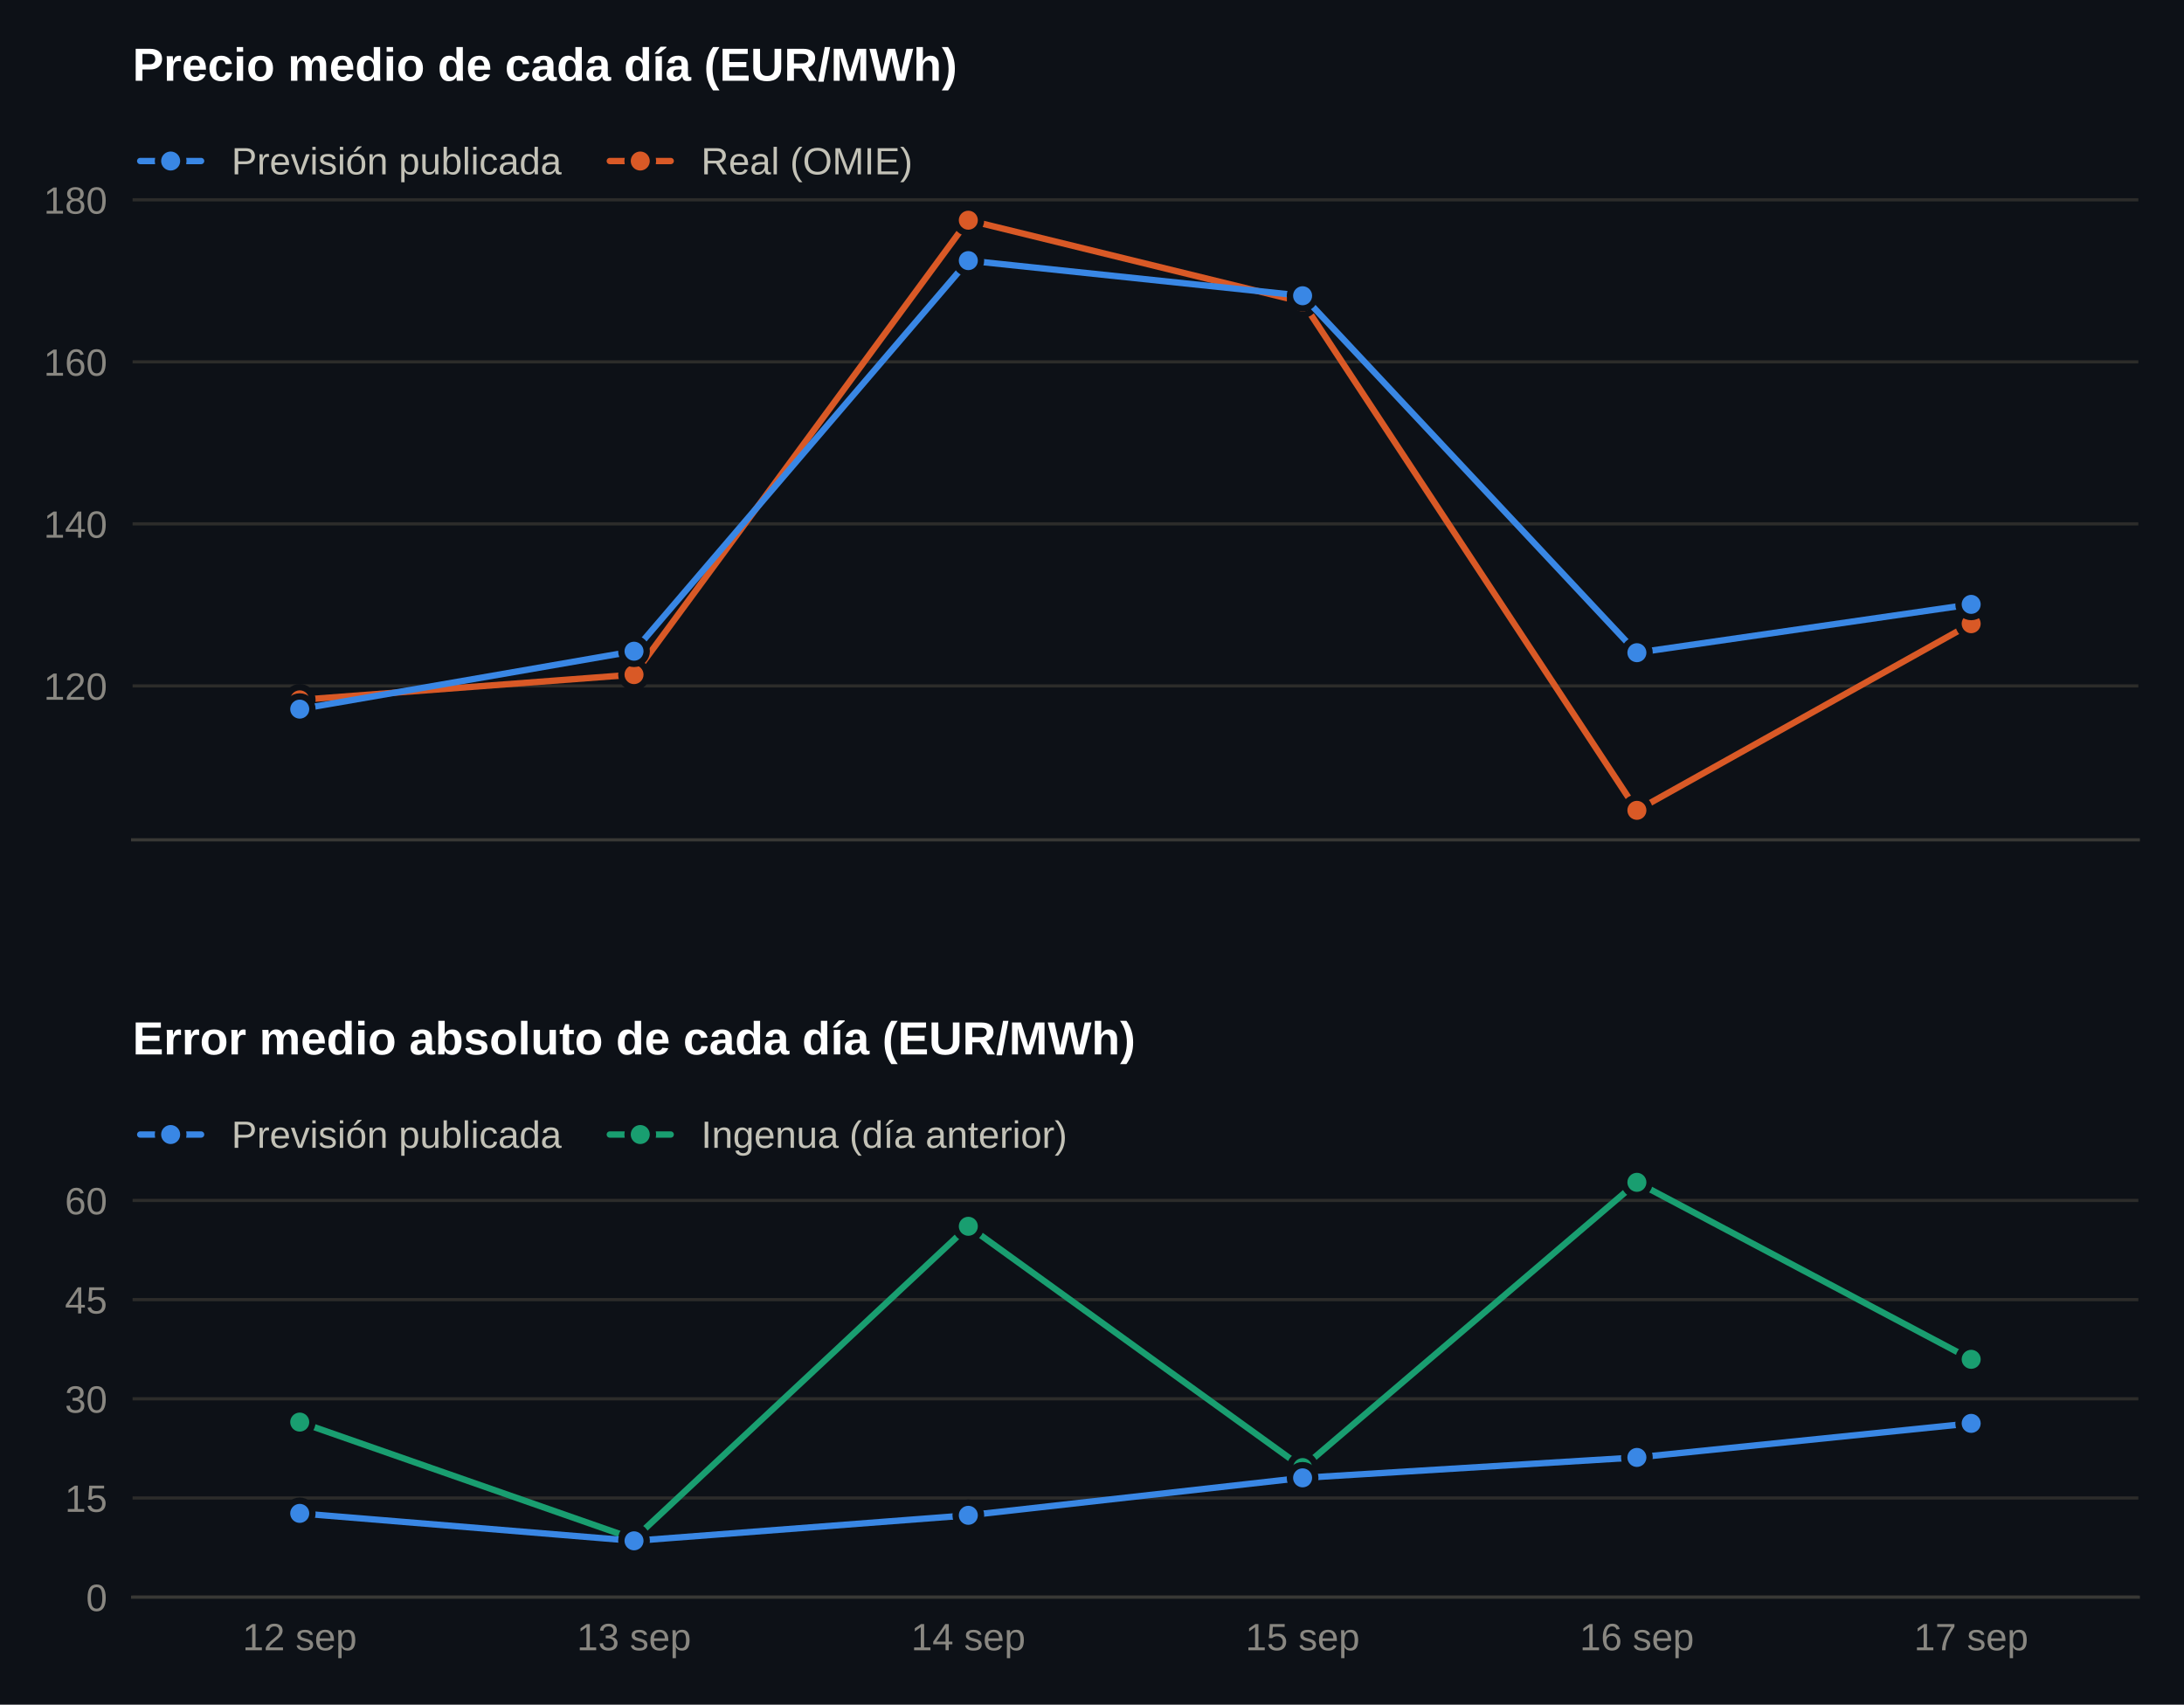
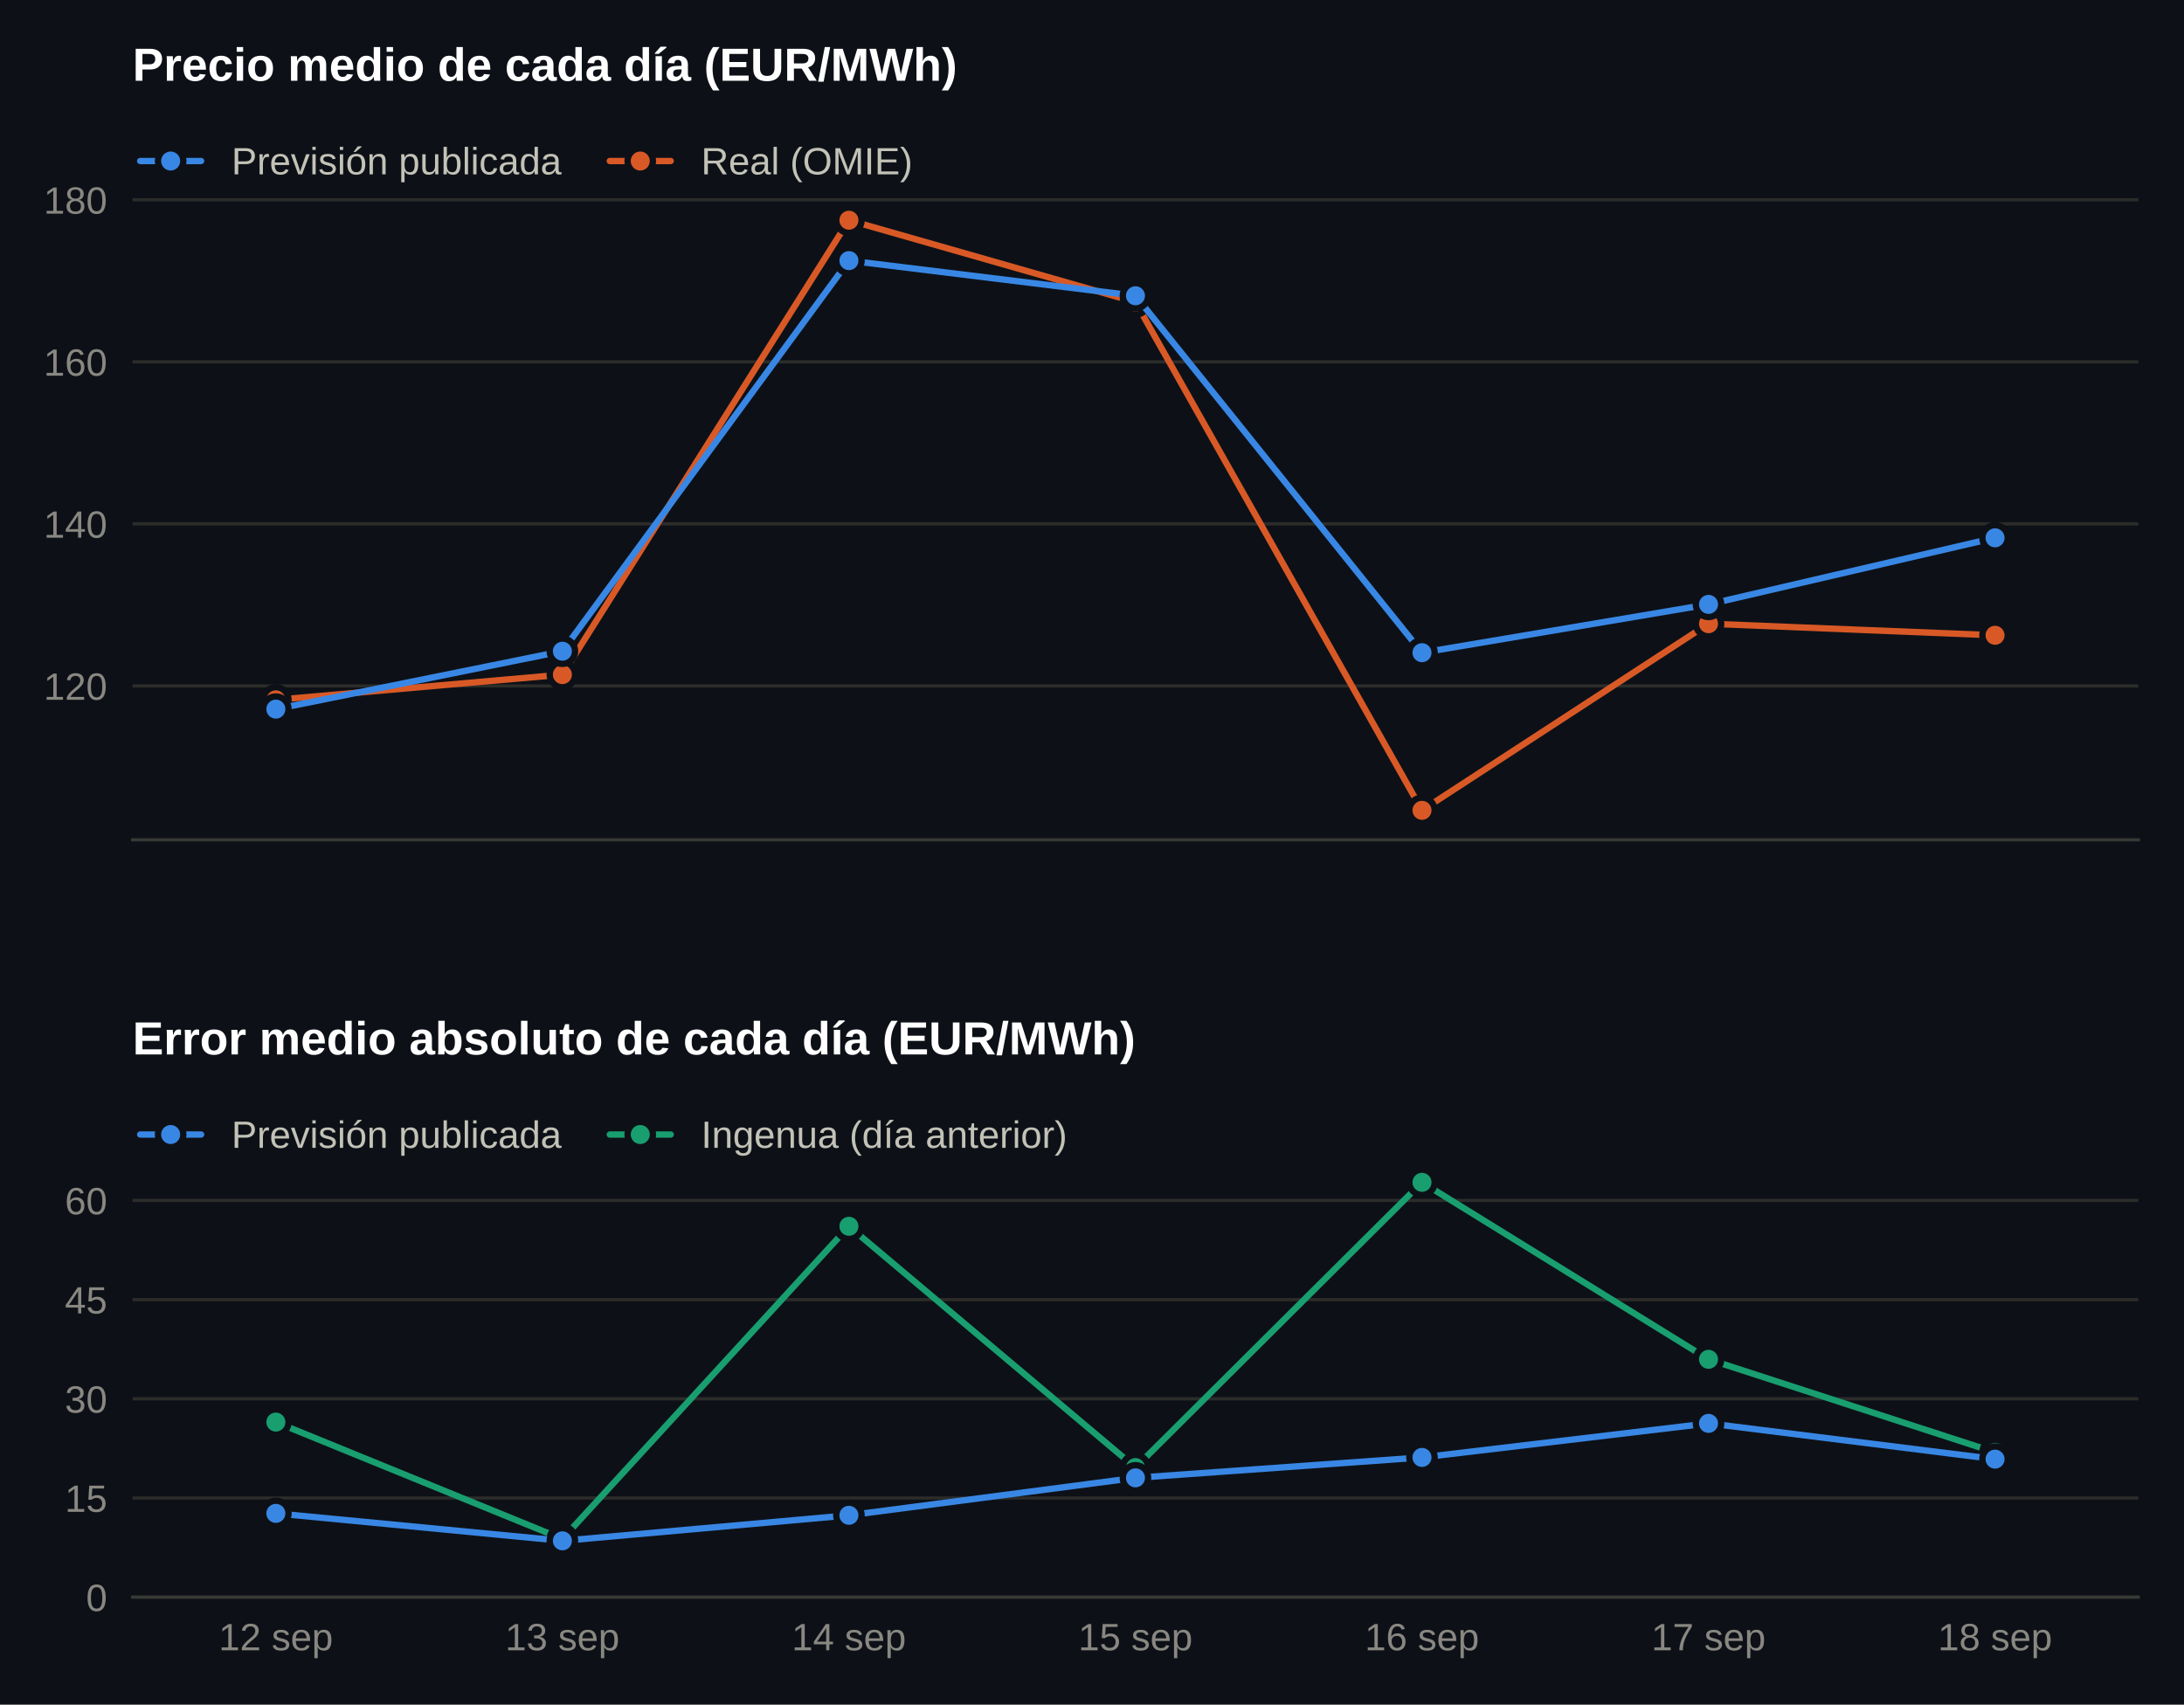
<svg xmlns="http://www.w3.org/2000/svg" xmlns:xlink="http://www.w3.org/1999/xlink" width="516.455pt" height="403.166pt" viewBox="0 0 516.455 403.166" version="1.1">
  <defs>
    <style type="text/css">*{stroke-linejoin: round; stroke-linecap: butt}</style>
  </defs>
  <g id="figure_1">
    <g id="patch_1">
      <path d="M 0 403.166  L 516.455 403.166  L 516.455 0  L 0 0  z " style="fill: #0d1117" />
    </g>
    <g id="axes_1">
      <g id="patch_2">
        <path d="M 31.355 198.629  L 505.655 198.629  L 505.655 45.103  L 31.355 45.103  z " style="fill: #0d1117" />
      </g>
      <g id="matplotlib.axis_1">
        <g id="xtick_1">
          <g id="line2d_1" />
        </g>
        <g id="xtick_2">
          <g id="line2d_2" />
        </g>
        <g id="xtick_3">
          <g id="line2d_3" />
        </g>
        <g id="xtick_4">
          <g id="line2d_4" />
        </g>
        <g id="xtick_5">
          <g id="line2d_5" />
        </g>
        <g id="xtick_6">
          <g id="line2d_6" />
        </g>
+         <g id="xtick_7">
+           <g id="line2d_7" />
+         </g>
      </g>
      <g id="matplotlib.axis_2">
        <g id="ytick_1">
-           <g id="line2d_7">
+           <g id="line2d_8">
            <path d="M 31.355 162.22  L 505.655 162.22  " clip-path="url(#pcca6787718)" style="fill: none; stroke: #2c2c2a; stroke-width: 0.75; stroke-linecap: square" />
          </g>
-           <g id="line2d_8" />
+           <g id="line2d_9" />
          <g id="text_1">
            <text style="font-size: 9px; font-family: 'Segoe UI', 'Helvetica Neue', 'Arial', 'DejaVu Sans', sans-serif; text-anchor: end; fill: #898781" x="25.355" y="165.496" transform="rotate(-0 25.35469 165.4962)">120</text>
          </g>
        </g>
        <g id="ytick_2">
-           <g id="line2d_9">
+           <g id="line2d_10">
            <path d="M 31.355 123.899  L 505.655 123.899  " clip-path="url(#pcca6787718)" style="fill: none; stroke: #2c2c2a; stroke-width: 0.75; stroke-linecap: square" />
          </g>
-           <g id="line2d_10" />
+           <g id="line2d_11" />
          <g id="text_2">
            <text style="font-size: 9px; font-family: 'Segoe UI', 'Helvetica Neue', 'Arial', 'DejaVu Sans', sans-serif; text-anchor: end; fill: #898781" x="25.355" y="127.176" transform="rotate(-0 25.35469 127.1756)">140</text>
          </g>
        </g>
        <g id="ytick_3">
-           <g id="line2d_11">
+           <g id="line2d_12">
            <path d="M 31.355 85.579  L 505.655 85.579  " clip-path="url(#pcca6787718)" style="fill: none; stroke: #2c2c2a; stroke-width: 0.75; stroke-linecap: square" />
          </g>
-           <g id="line2d_12" />
+           <g id="line2d_13" />
          <g id="text_3">
            <text style="font-size: 9px; font-family: 'Segoe UI', 'Helvetica Neue', 'Arial', 'DejaVu Sans', sans-serif; text-anchor: end; fill: #898781" x="25.355" y="88.855" transform="rotate(-0 25.35469 88.85491)">160</text>
          </g>
        </g>
        <g id="ytick_4">
-           <g id="line2d_13">
+           <g id="line2d_14">
            <path d="M 31.355 47.258  L 505.655 47.258  " clip-path="url(#pcca6787718)" style="fill: none; stroke: #2c2c2a; stroke-width: 0.75; stroke-linecap: square" />
          </g>
-           <g id="line2d_14" />
+           <g id="line2d_15" />
          <g id="text_4">
            <text style="font-size: 9px; font-family: 'Segoe UI', 'Helvetica Neue', 'Arial', 'DejaVu Sans', sans-serif; text-anchor: end; fill: #898781" x="25.355" y="50.534" transform="rotate(-0 25.35469 50.53425)">180</text>
          </g>
        </g>
      </g>
-       <g id="line2d_15">
-         <path d="M 70.88 165.52  L 149.93 159.552  L 228.98 52.082  L 308.03 71.443  L 387.08 191.651  L 466.13 147.512  " clip-path="url(#pcca6787718)" style="fill: none; stroke: #d95926; stroke-width: 1.5; stroke-linecap: round" />
+       <g id="line2d_16">
+         <path d="M 65.233 165.52  L 132.99 159.552  L 200.748 52.082  L 268.505 71.443  L 336.262 191.651  L 404.019 147.512  L 471.776 150.251  " clip-path="url(#pcca6787718)" style="fill: none; stroke: #d95926; stroke-width: 1.5; stroke-linecap: round" />
        <defs>
          <path id="m7afbdd8af4" d="M 0 3  C 0.796 3 1.559 2.684 2.121 2.121  C 2.684 1.559 3 0.796 3 0  C 3 -0.796 2.684 -1.559 2.121 -2.121  C 1.559 -2.684 0.796 -3 0 -3  C -0.796 -3 -1.559 -2.684 -2.121 -2.121  C -2.684 -1.559 -3 -0.796 -3 0  C -3 0.796 -2.684 1.559 -2.121 2.121  C -1.559 2.684 -0.796 3 0 3  z " style="stroke: #0d1117; stroke-width: 1.5" />
        </defs>
        <g clip-path="url(#pcca6787718)">
-           <use xlink:href="#m7afbdd8af4" x="70.88" y="165.52" style="fill: #d95926; stroke: #0d1117; stroke-width: 1.5" />
-           <use xlink:href="#m7afbdd8af4" x="149.93" y="159.552" style="fill: #d95926; stroke: #0d1117; stroke-width: 1.5" />
-           <use xlink:href="#m7afbdd8af4" x="228.98" y="52.082" style="fill: #d95926; stroke: #0d1117; stroke-width: 1.5" />
-           <use xlink:href="#m7afbdd8af4" x="308.03" y="71.443" style="fill: #d95926; stroke: #0d1117; stroke-width: 1.5" />
-           <use xlink:href="#m7afbdd8af4" x="387.08" y="191.651" style="fill: #d95926; stroke: #0d1117; stroke-width: 1.5" />
-           <use xlink:href="#m7afbdd8af4" x="466.13" y="147.512" style="fill: #d95926; stroke: #0d1117; stroke-width: 1.5" />
+           <use xlink:href="#m7afbdd8af4" x="65.233" y="165.52" style="fill: #d95926; stroke: #0d1117; stroke-width: 1.5" />
+           <use xlink:href="#m7afbdd8af4" x="132.99" y="159.552" style="fill: #d95926; stroke: #0d1117; stroke-width: 1.5" />
+           <use xlink:href="#m7afbdd8af4" x="200.748" y="52.082" style="fill: #d95926; stroke: #0d1117; stroke-width: 1.5" />
+           <use xlink:href="#m7afbdd8af4" x="268.505" y="71.443" style="fill: #d95926; stroke: #0d1117; stroke-width: 1.5" />
+           <use xlink:href="#m7afbdd8af4" x="336.262" y="191.651" style="fill: #d95926; stroke: #0d1117; stroke-width: 1.5" />
+           <use xlink:href="#m7afbdd8af4" x="404.019" y="147.512" style="fill: #d95926; stroke: #0d1117; stroke-width: 1.5" />
+           <use xlink:href="#m7afbdd8af4" x="471.776" y="150.251" style="fill: #d95926; stroke: #0d1117; stroke-width: 1.5" />
        </g>
      </g>
      <g id="patch_3">
        <path d="M 31.355 198.629  L 505.655 198.629  " style="fill: none; stroke: #383835; stroke-width: 0.75; stroke-linejoin: miter; stroke-linecap: square" />
      </g>
-       <g id="line2d_16">
-         <path d="M 70.88 167.715  L 149.93 154.018  L 228.98 61.638  L 308.03 69.946  L 387.08 154.368  L 466.13 142.94  " clip-path="url(#pcca6787718)" style="fill: none; stroke: #3987e5; stroke-width: 1.5; stroke-linecap: round" />
+       <g id="line2d_17">
+         <path d="M 65.233 167.715  L 132.99 154.018  L 200.748 61.638  L 268.505 69.946  L 336.262 154.368  L 404.019 142.94  L 471.776 127.2  " clip-path="url(#pcca6787718)" style="fill: none; stroke: #3987e5; stroke-width: 1.5; stroke-linecap: round" />
        <defs>
          <path id="m2481d50546" d="M 0 3  C 0.796 3 1.559 2.684 2.121 2.121  C 2.684 1.559 3 0.796 3 0  C 3 -0.796 2.684 -1.559 2.121 -2.121  C 1.559 -2.684 0.796 -3 0 -3  C -0.796 -3 -1.559 -2.684 -2.121 -2.121  C -2.684 -1.559 -3 -0.796 -3 0  C -3 0.796 -2.684 1.559 -2.121 2.121  C -1.559 2.684 -0.796 3 0 3  z " style="stroke: #0d1117; stroke-width: 1.5" />
        </defs>
        <g clip-path="url(#pcca6787718)">
-           <use xlink:href="#m2481d50546" x="70.88" y="167.715" style="fill: #3987e5; stroke: #0d1117; stroke-width: 1.5" />
-           <use xlink:href="#m2481d50546" x="149.93" y="154.018" style="fill: #3987e5; stroke: #0d1117; stroke-width: 1.5" />
-           <use xlink:href="#m2481d50546" x="228.98" y="61.638" style="fill: #3987e5; stroke: #0d1117; stroke-width: 1.5" />
-           <use xlink:href="#m2481d50546" x="308.03" y="69.946" style="fill: #3987e5; stroke: #0d1117; stroke-width: 1.5" />
-           <use xlink:href="#m2481d50546" x="387.08" y="154.368" style="fill: #3987e5; stroke: #0d1117; stroke-width: 1.5" />
-           <use xlink:href="#m2481d50546" x="466.13" y="142.94" style="fill: #3987e5; stroke: #0d1117; stroke-width: 1.5" />
+           <use xlink:href="#m2481d50546" x="65.233" y="167.715" style="fill: #3987e5; stroke: #0d1117; stroke-width: 1.5" />
+           <use xlink:href="#m2481d50546" x="132.99" y="154.018" style="fill: #3987e5; stroke: #0d1117; stroke-width: 1.5" />
+           <use xlink:href="#m2481d50546" x="200.748" y="61.638" style="fill: #3987e5; stroke: #0d1117; stroke-width: 1.5" />
+           <use xlink:href="#m2481d50546" x="268.505" y="69.946" style="fill: #3987e5; stroke: #0d1117; stroke-width: 1.5" />
+           <use xlink:href="#m2481d50546" x="336.262" y="154.368" style="fill: #3987e5; stroke: #0d1117; stroke-width: 1.5" />
+           <use xlink:href="#m2481d50546" x="404.019" y="142.94" style="fill: #3987e5; stroke: #0d1117; stroke-width: 1.5" />
+           <use xlink:href="#m2481d50546" x="471.776" y="127.2" style="fill: #3987e5; stroke: #0d1117; stroke-width: 1.5" />
        </g>
      </g>
      <g id="text_5">
        <text style="font-weight: 600; font-size: 11px; font-family: 'Segoe UI', 'Helvetica Neue', 'Arial', 'DejaVu Sans', sans-serif; text-anchor: start; fill: #ffffff" x="31.355" y="19.103" transform="rotate(-0 31.35469 19.10328)">Precio medio de cada día (EUR/MWh)</text>
      </g>
      <g id="legend_1">
-         <g id="line2d_17">
+         <g id="line2d_18">
          <path d="M 33.155 38.083  L 40.355 38.083  L 47.555 38.083  " style="fill: none; stroke: #3987e5; stroke-width: 1.5; stroke-linecap: round" />
          <g>
            <use xlink:href="#m2481d50546" x="40.355" y="38.083" style="fill: #3987e5; stroke: #0d1117; stroke-width: 1.5" />
          </g>
        </g>
        <g id="text_6">
          <text style="font-size: 9px; font-family: 'Segoe UI', 'Helvetica Neue', 'Arial', 'DejaVu Sans', sans-serif; text-anchor: start; fill: #c3c2b7" x="54.755" y="41.233" transform="rotate(-0 54.75469 41.23328)">Previsión publicada</text>
        </g>
-         <g id="line2d_18">
+         <g id="line2d_19">
          <path d="M 144.203 38.083  L 151.403 38.083  L 158.603 38.083  " style="fill: none; stroke: #d95926; stroke-width: 1.5; stroke-linecap: round" />
          <g>
            <use xlink:href="#m7afbdd8af4" x="151.403" y="38.083" style="fill: #d95926; stroke: #0d1117; stroke-width: 1.5" />
          </g>
        </g>
        <g id="text_7">
          <text style="font-size: 9px; font-family: 'Segoe UI', 'Helvetica Neue', 'Arial', 'DejaVu Sans', sans-serif; text-anchor: start; fill: #c3c2b7" x="165.803" y="41.233" transform="rotate(-0 165.8034 41.23328)">Real (OMIE)</text>
        </g>
      </g>
    </g>
    <g id="axes_2">
      <g id="patch_4">
        <path d="M 31.355 377.743  L 505.655 377.743  L 505.655 275.393  L 31.355 275.393  z " style="fill: #0d1117" />
      </g>
      <g id="matplotlib.axis_3">
-         <g id="xtick_7">
-           <g id="line2d_19" />
-           <g id="text_8">
-             <text style="font-size: 9px; font-family: 'Segoe UI', 'Helvetica Neue', 'Arial', 'DejaVu Sans', sans-serif; text-anchor: middle; fill: #898781" x="70.88" y="390.296" transform="rotate(-0 70.87969 390.2955)">12 sep</text>
-           </g>
-         </g>
        <g id="xtick_8">
          <g id="line2d_20" />
-           <g id="text_9">
-             <text style="font-size: 9px; font-family: 'Segoe UI', 'Helvetica Neue', 'Arial', 'DejaVu Sans', sans-serif; text-anchor: middle; fill: #898781" x="149.93" y="390.296" transform="rotate(-0 149.9297 390.2955)">13 sep</text>
+           <g id="text_8">
+             <text style="font-size: 9px; font-family: 'Segoe UI', 'Helvetica Neue', 'Arial', 'DejaVu Sans', sans-serif; text-anchor: middle; fill: #898781" x="65.233" y="390.296" transform="rotate(-0 65.23326 390.2955)">12 sep</text>
          </g>
        </g>
        <g id="xtick_9">
          <g id="line2d_21" />
-           <g id="text_10">
-             <text style="font-size: 9px; font-family: 'Segoe UI', 'Helvetica Neue', 'Arial', 'DejaVu Sans', sans-serif; text-anchor: middle; fill: #898781" x="228.98" y="390.296" transform="rotate(-0 228.9797 390.2955)">14 sep</text>
+           <g id="text_9">
+             <text style="font-size: 9px; font-family: 'Segoe UI', 'Helvetica Neue', 'Arial', 'DejaVu Sans', sans-serif; text-anchor: middle; fill: #898781" x="132.99" y="390.296" transform="rotate(-0 132.9904 390.2955)">13 sep</text>
          </g>
        </g>
        <g id="xtick_10">
          <g id="line2d_22" />
-           <g id="text_11">
-             <text style="font-size: 9px; font-family: 'Segoe UI', 'Helvetica Neue', 'Arial', 'DejaVu Sans', sans-serif; text-anchor: middle; fill: #898781" x="308.03" y="390.296" transform="rotate(-0 308.0297 390.2955)">15 sep</text>
+           <g id="text_10">
+             <text style="font-size: 9px; font-family: 'Segoe UI', 'Helvetica Neue', 'Arial', 'DejaVu Sans', sans-serif; text-anchor: middle; fill: #898781" x="200.748" y="390.296" transform="rotate(-0 200.7475 390.2955)">14 sep</text>
          </g>
        </g>
        <g id="xtick_11">
          <g id="line2d_23" />
-           <g id="text_12">
-             <text style="font-size: 9px; font-family: 'Segoe UI', 'Helvetica Neue', 'Arial', 'DejaVu Sans', sans-serif; text-anchor: middle; fill: #898781" x="387.08" y="390.296" transform="rotate(-0 387.0797 390.2955)">16 sep</text>
+           <g id="text_11">
+             <text style="font-size: 9px; font-family: 'Segoe UI', 'Helvetica Neue', 'Arial', 'DejaVu Sans', sans-serif; text-anchor: middle; fill: #898781" x="268.505" y="390.296" transform="rotate(-0 268.5047 390.2955)">15 sep</text>
          </g>
        </g>
        <g id="xtick_12">
          <g id="line2d_24" />
+           <g id="text_12">
+             <text style="font-size: 9px; font-family: 'Segoe UI', 'Helvetica Neue', 'Arial', 'DejaVu Sans', sans-serif; text-anchor: middle; fill: #898781" x="336.262" y="390.296" transform="rotate(-0 336.2618 390.2955)">16 sep</text>
+           </g>
+         </g>
+         <g id="xtick_13">
+           <g id="line2d_25" />
          <g id="text_13">
-             <text style="font-size: 9px; font-family: 'Segoe UI', 'Helvetica Neue', 'Arial', 'DejaVu Sans', sans-serif; text-anchor: middle; fill: #898781" x="466.13" y="390.296" transform="rotate(-0 466.1297 390.2955)">17 sep</text>
+             <text style="font-size: 9px; font-family: 'Segoe UI', 'Helvetica Neue', 'Arial', 'DejaVu Sans', sans-serif; text-anchor: middle; fill: #898781" x="404.019" y="390.296" transform="rotate(-0 404.019 390.2955)">17 sep</text>
+           </g>
+         </g>
+         <g id="xtick_14">
+           <g id="line2d_26" />
+           <g id="text_14">
+             <text style="font-size: 9px; font-family: 'Segoe UI', 'Helvetica Neue', 'Arial', 'DejaVu Sans', sans-serif; text-anchor: middle; fill: #898781" x="471.776" y="390.296" transform="rotate(-0 471.7761 390.2955)">18 sep</text>
          </g>
        </g>
      </g>
      <g id="matplotlib.axis_4">
        <g id="ytick_5">
-           <g id="line2d_25">
+           <g id="line2d_27">
            <path d="M 31.355 377.743  L 505.655 377.743  " clip-path="url(#pa7844a86a4)" style="fill: none; stroke: #2c2c2a; stroke-width: 0.75; stroke-linecap: square" />
-           </g>
-           <g id="line2d_26" />
-           <g id="text_14">
-             <text style="font-size: 9px; font-family: 'Segoe UI', 'Helvetica Neue', 'Arial', 'DejaVu Sans', sans-serif; text-anchor: end; fill: #898781" x="25.355" y="381.019" transform="rotate(-0 25.35469 381.0194)">0</text>
-           </g>
-         </g>
-         <g id="ytick_6">
-           <g id="line2d_27">
-             <path d="M 31.355 354.286  L 505.655 354.286  " clip-path="url(#pa7844a86a4)" style="fill: none; stroke: #2c2c2a; stroke-width: 0.75; stroke-linecap: square" />
          </g>
          <g id="line2d_28" />
          <g id="text_15">
-             <text style="font-size: 9px; font-family: 'Segoe UI', 'Helvetica Neue', 'Arial', 'DejaVu Sans', sans-serif; text-anchor: end; fill: #898781" x="25.355" y="357.562" transform="rotate(-0 25.35469 357.562)">15</text>
-           </g>
-         </g>
-         <g id="ytick_7">
+             <text style="font-size: 9px; font-family: 'Segoe UI', 'Helvetica Neue', 'Arial', 'DejaVu Sans', sans-serif; text-anchor: end; fill: #898781" x="25.355" y="381.019" transform="rotate(-0 25.35469 381.0194)">0</text>
+           </g>
+         </g>
+         <g id="ytick_6">
          <g id="line2d_29">
-             <path d="M 31.355 330.828  L 505.655 330.828  " clip-path="url(#pa7844a86a4)" style="fill: none; stroke: #2c2c2a; stroke-width: 0.75; stroke-linecap: square" />
+             <path d="M 31.355 354.286  L 505.655 354.286  " clip-path="url(#pa7844a86a4)" style="fill: none; stroke: #2c2c2a; stroke-width: 0.75; stroke-linecap: square" />
          </g>
          <g id="line2d_30" />
          <g id="text_16">
-             <text style="font-size: 9px; font-family: 'Segoe UI', 'Helvetica Neue', 'Arial', 'DejaVu Sans', sans-serif; text-anchor: end; fill: #898781" x="25.355" y="334.105" transform="rotate(-0 25.35469 334.1046)">30</text>
-           </g>
-         </g>
-         <g id="ytick_8">
+             <text style="font-size: 9px; font-family: 'Segoe UI', 'Helvetica Neue', 'Arial', 'DejaVu Sans', sans-serif; text-anchor: end; fill: #898781" x="25.355" y="357.562" transform="rotate(-0 25.35469 357.562)">15</text>
+           </g>
+         </g>
+         <g id="ytick_7">
          <g id="line2d_31">
-             <path d="M 31.355 307.371  L 505.655 307.371  " clip-path="url(#pa7844a86a4)" style="fill: none; stroke: #2c2c2a; stroke-width: 0.75; stroke-linecap: square" />
+             <path d="M 31.355 330.828  L 505.655 330.828  " clip-path="url(#pa7844a86a4)" style="fill: none; stroke: #2c2c2a; stroke-width: 0.75; stroke-linecap: square" />
          </g>
          <g id="line2d_32" />
          <g id="text_17">
-             <text style="font-size: 9px; font-family: 'Segoe UI', 'Helvetica Neue', 'Arial', 'DejaVu Sans', sans-serif; text-anchor: end; fill: #898781" x="25.355" y="310.647" transform="rotate(-0 25.35469 310.6472)">45</text>
-           </g>
-         </g>
-         <g id="ytick_9">
+             <text style="font-size: 9px; font-family: 'Segoe UI', 'Helvetica Neue', 'Arial', 'DejaVu Sans', sans-serif; text-anchor: end; fill: #898781" x="25.355" y="334.105" transform="rotate(-0 25.35469 334.1046)">30</text>
+           </g>
+         </g>
+         <g id="ytick_8">
          <g id="line2d_33">
-             <path d="M 31.355 283.914  L 505.655 283.914  " clip-path="url(#pa7844a86a4)" style="fill: none; stroke: #2c2c2a; stroke-width: 0.75; stroke-linecap: square" />
+             <path d="M 31.355 307.371  L 505.655 307.371  " clip-path="url(#pa7844a86a4)" style="fill: none; stroke: #2c2c2a; stroke-width: 0.75; stroke-linecap: square" />
          </g>
          <g id="line2d_34" />
          <g id="text_18">
+             <text style="font-size: 9px; font-family: 'Segoe UI', 'Helvetica Neue', 'Arial', 'DejaVu Sans', sans-serif; text-anchor: end; fill: #898781" x="25.355" y="310.647" transform="rotate(-0 25.35469 310.6472)">45</text>
+           </g>
+         </g>
+         <g id="ytick_9">
+           <g id="line2d_35">
+             <path d="M 31.355 283.914  L 505.655 283.914  " clip-path="url(#pa7844a86a4)" style="fill: none; stroke: #2c2c2a; stroke-width: 0.75; stroke-linecap: square" />
+           </g>
+           <g id="line2d_36" />
+           <g id="text_19">
            <text style="font-size: 9px; font-family: 'Segoe UI', 'Helvetica Neue', 'Arial', 'DejaVu Sans', sans-serif; text-anchor: end; fill: #898781" x="25.355" y="287.19" transform="rotate(-0 25.35469 287.1898)">60</text>
          </g>
        </g>
      </g>
-       <g id="line2d_35">
-         <path d="M 70.88 336.338  L 149.93 363.971  L 228.98 290.029  L 308.03 347.095  L 387.08 279.632  L 466.13 321.49  " clip-path="url(#pa7844a86a4)" style="fill: none; stroke: #199e70; stroke-width: 1.5; stroke-linecap: round" />
+       <g id="line2d_37">
+         <path d="M 65.233 336.338  L 132.99 363.971  L 200.748 290.029  L 268.505 347.095  L 336.262 279.632  L 404.019 321.49  L 471.776 343.494  " clip-path="url(#pa7844a86a4)" style="fill: none; stroke: #199e70; stroke-width: 1.5; stroke-linecap: round" />
        <defs>
          <path id="m3a2acce67b" d="M 0 3  C 0.796 3 1.559 2.684 2.121 2.121  C 2.684 1.559 3 0.796 3 0  C 3 -0.796 2.684 -1.559 2.121 -2.121  C 1.559 -2.684 0.796 -3 0 -3  C -0.796 -3 -1.559 -2.684 -2.121 -2.121  C -2.684 -1.559 -3 -0.796 -3 0  C -3 0.796 -2.684 1.559 -2.121 2.121  C -1.559 2.684 -0.796 3 0 3  z " style="stroke: #0d1117; stroke-width: 1.5" />
        </defs>
        <g clip-path="url(#pa7844a86a4)">
-           <use xlink:href="#m3a2acce67b" x="70.88" y="336.338" style="fill: #199e70; stroke: #0d1117; stroke-width: 1.5" />
-           <use xlink:href="#m3a2acce67b" x="149.93" y="363.971" style="fill: #199e70; stroke: #0d1117; stroke-width: 1.5" />
-           <use xlink:href="#m3a2acce67b" x="228.98" y="290.029" style="fill: #199e70; stroke: #0d1117; stroke-width: 1.5" />
-           <use xlink:href="#m3a2acce67b" x="308.03" y="347.095" style="fill: #199e70; stroke: #0d1117; stroke-width: 1.5" />
-           <use xlink:href="#m3a2acce67b" x="387.08" y="279.632" style="fill: #199e70; stroke: #0d1117; stroke-width: 1.5" />
-           <use xlink:href="#m3a2acce67b" x="466.13" y="321.49" style="fill: #199e70; stroke: #0d1117; stroke-width: 1.5" />
+           <use xlink:href="#m3a2acce67b" x="65.233" y="336.338" style="fill: #199e70; stroke: #0d1117; stroke-width: 1.5" />
+           <use xlink:href="#m3a2acce67b" x="132.99" y="363.971" style="fill: #199e70; stroke: #0d1117; stroke-width: 1.5" />
+           <use xlink:href="#m3a2acce67b" x="200.748" y="290.029" style="fill: #199e70; stroke: #0d1117; stroke-width: 1.5" />
+           <use xlink:href="#m3a2acce67b" x="268.505" y="347.095" style="fill: #199e70; stroke: #0d1117; stroke-width: 1.5" />
+           <use xlink:href="#m3a2acce67b" x="336.262" y="279.632" style="fill: #199e70; stroke: #0d1117; stroke-width: 1.5" />
+           <use xlink:href="#m3a2acce67b" x="404.019" y="321.49" style="fill: #199e70; stroke: #0d1117; stroke-width: 1.5" />
+           <use xlink:href="#m3a2acce67b" x="471.776" y="343.494" style="fill: #199e70; stroke: #0d1117; stroke-width: 1.5" />
        </g>
      </g>
      <g id="patch_5">
        <path d="M 31.355 377.743  L 505.655 377.743  " style="fill: none; stroke: #383835; stroke-width: 0.75; stroke-linejoin: miter; stroke-linecap: square" />
      </g>
-       <g id="line2d_36">
-         <path d="M 70.88 357.928  L 149.93 364.42  L 228.98 358.384  L 308.03 349.524  L 387.08 344.695  L 466.13 336.642  " clip-path="url(#pa7844a86a4)" style="fill: none; stroke: #3987e5; stroke-width: 1.5; stroke-linecap: round" />
+       <g id="line2d_38">
+         <path d="M 65.233 357.928  L 132.99 364.42  L 200.748 358.384  L 268.505 349.524  L 336.262 344.695  L 404.019 336.642  L 471.776 345.098  " clip-path="url(#pa7844a86a4)" style="fill: none; stroke: #3987e5; stroke-width: 1.5; stroke-linecap: round" />
        <g clip-path="url(#pa7844a86a4)">
-           <use xlink:href="#m2481d50546" x="70.88" y="357.928" style="fill: #3987e5; stroke: #0d1117; stroke-width: 1.5" />
-           <use xlink:href="#m2481d50546" x="149.93" y="364.42" style="fill: #3987e5; stroke: #0d1117; stroke-width: 1.5" />
-           <use xlink:href="#m2481d50546" x="228.98" y="358.384" style="fill: #3987e5; stroke: #0d1117; stroke-width: 1.5" />
-           <use xlink:href="#m2481d50546" x="308.03" y="349.524" style="fill: #3987e5; stroke: #0d1117; stroke-width: 1.5" />
-           <use xlink:href="#m2481d50546" x="387.08" y="344.695" style="fill: #3987e5; stroke: #0d1117; stroke-width: 1.5" />
-           <use xlink:href="#m2481d50546" x="466.13" y="336.642" style="fill: #3987e5; stroke: #0d1117; stroke-width: 1.5" />
-         </g>
-       </g>
-       <g id="text_19">
+           <use xlink:href="#m2481d50546" x="65.233" y="357.928" style="fill: #3987e5; stroke: #0d1117; stroke-width: 1.5" />
+           <use xlink:href="#m2481d50546" x="132.99" y="364.42" style="fill: #3987e5; stroke: #0d1117; stroke-width: 1.5" />
+           <use xlink:href="#m2481d50546" x="200.748" y="358.384" style="fill: #3987e5; stroke: #0d1117; stroke-width: 1.5" />
+           <use xlink:href="#m2481d50546" x="268.505" y="349.524" style="fill: #3987e5; stroke: #0d1117; stroke-width: 1.5" />
+           <use xlink:href="#m2481d50546" x="336.262" y="344.695" style="fill: #3987e5; stroke: #0d1117; stroke-width: 1.5" />
+           <use xlink:href="#m2481d50546" x="404.019" y="336.642" style="fill: #3987e5; stroke: #0d1117; stroke-width: 1.5" />
+           <use xlink:href="#m2481d50546" x="471.776" y="345.098" style="fill: #3987e5; stroke: #0d1117; stroke-width: 1.5" />
+         </g>
+       </g>
+       <g id="text_20">
        <text style="font-weight: 600; font-size: 11px; font-family: 'Segoe UI', 'Helvetica Neue', 'Arial', 'DejaVu Sans', sans-serif; text-anchor: start; fill: #ffffff" x="31.355" y="249.393" transform="rotate(-0 31.35469 249.3925)">Error medio absoluto de cada día (EUR/MWh)</text>
      </g>
      <g id="legend_2">
-         <g id="line2d_37">
+         <g id="line2d_39">
          <path d="M 33.155 268.325  L 40.355 268.325  L 47.555 268.325  " style="fill: none; stroke: #3987e5; stroke-width: 1.5; stroke-linecap: round" />
          <g>
            <use xlink:href="#m2481d50546" x="40.355" y="268.325" style="fill: #3987e5; stroke: #0d1117; stroke-width: 1.5" />
          </g>
        </g>
-         <g id="text_20">
+         <g id="text_21">
          <text style="font-size: 9px; font-family: 'Segoe UI', 'Helvetica Neue', 'Arial', 'DejaVu Sans', sans-serif; text-anchor: start; fill: #c3c2b7" x="54.755" y="271.475" transform="rotate(-0 54.75469 271.4747)">Previsión publicada</text>
        </g>
-         <g id="line2d_38">
+         <g id="line2d_40">
          <path d="M 144.203 268.325  L 151.403 268.325  L 158.603 268.325  " style="fill: none; stroke: #199e70; stroke-width: 1.5; stroke-linecap: round" />
          <g>
            <use xlink:href="#m3a2acce67b" x="151.403" y="268.325" style="fill: #199e70; stroke: #0d1117; stroke-width: 1.5" />
          </g>
        </g>
-         <g id="text_21">
+         <g id="text_22">
          <text style="font-size: 9px; font-family: 'Segoe UI', 'Helvetica Neue', 'Arial', 'DejaVu Sans', sans-serif; text-anchor: start; fill: #c3c2b7" x="165.803" y="271.475" transform="rotate(-0 165.8034 271.4747)">Ingenua (día anterior)</text>
        </g>
      </g>
    </g>
  </g>
  <defs>
    <clipPath id="pcca6787718">
      <rect x="31.355" y="45.103" width="474.3" height="153.526" />
    </clipPath>
    <clipPath id="pa7844a86a4">
      <rect x="31.355" y="275.393" width="474.3" height="102.351" />
    </clipPath>
  </defs>
</svg>
